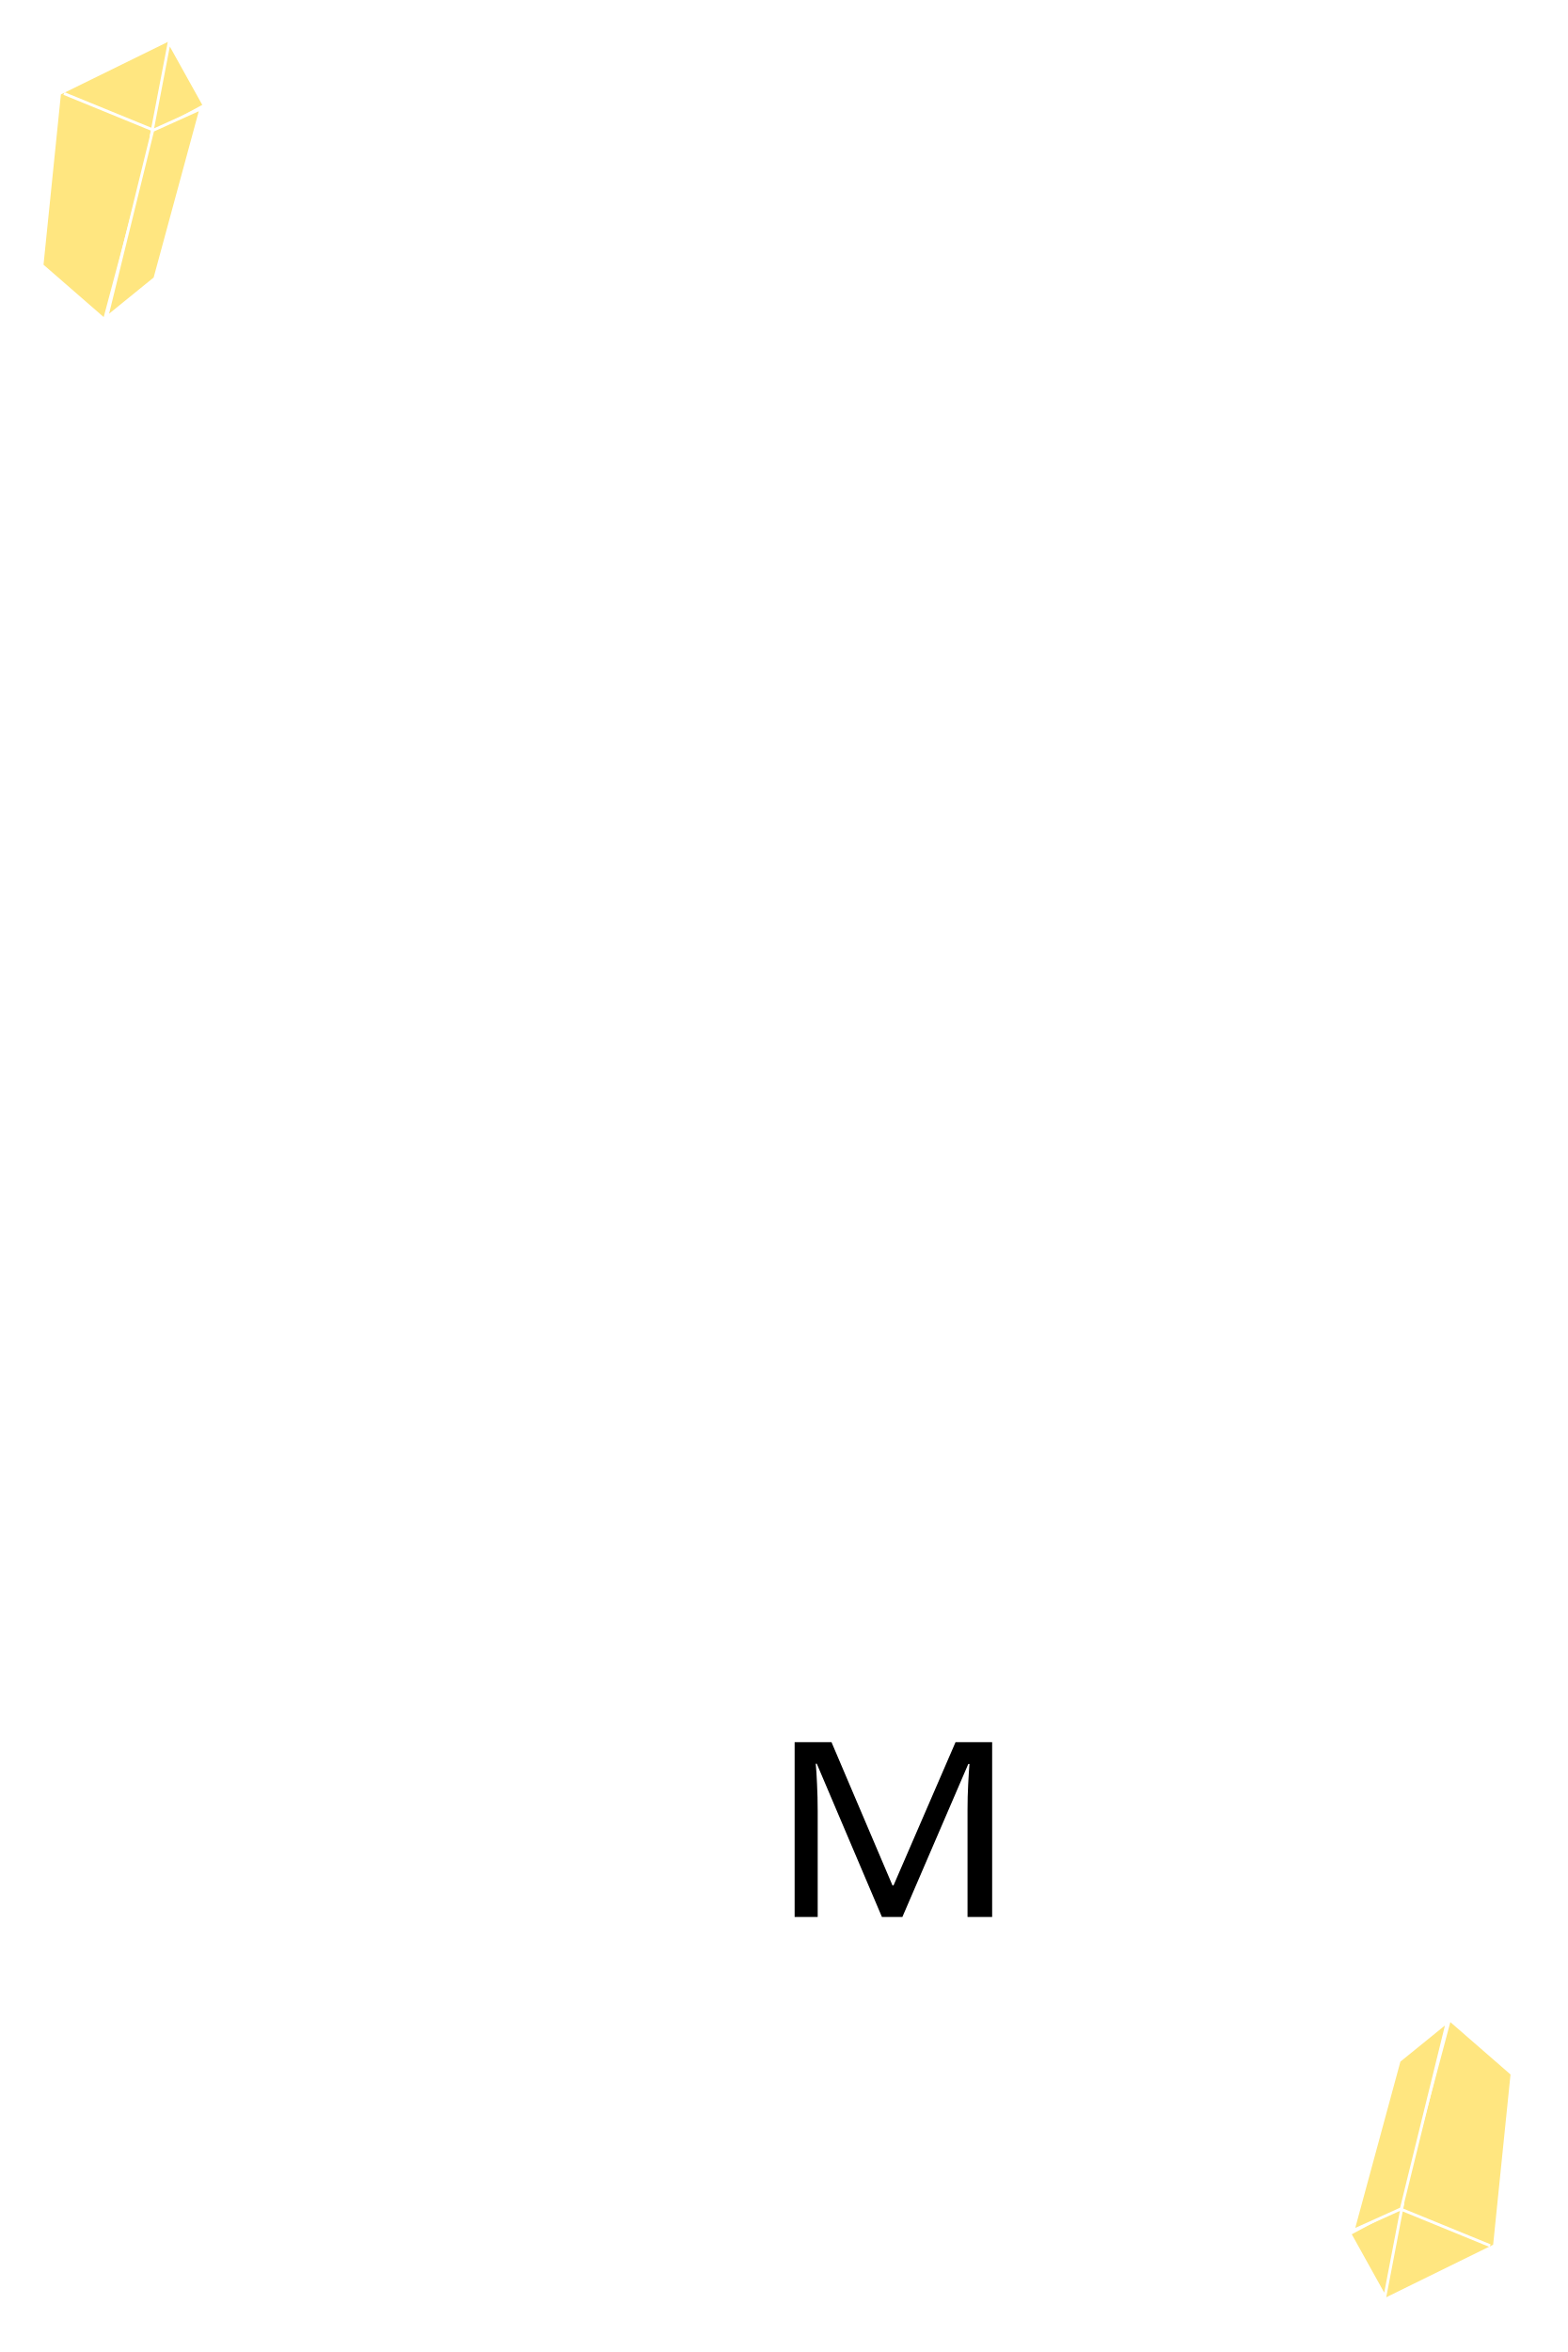
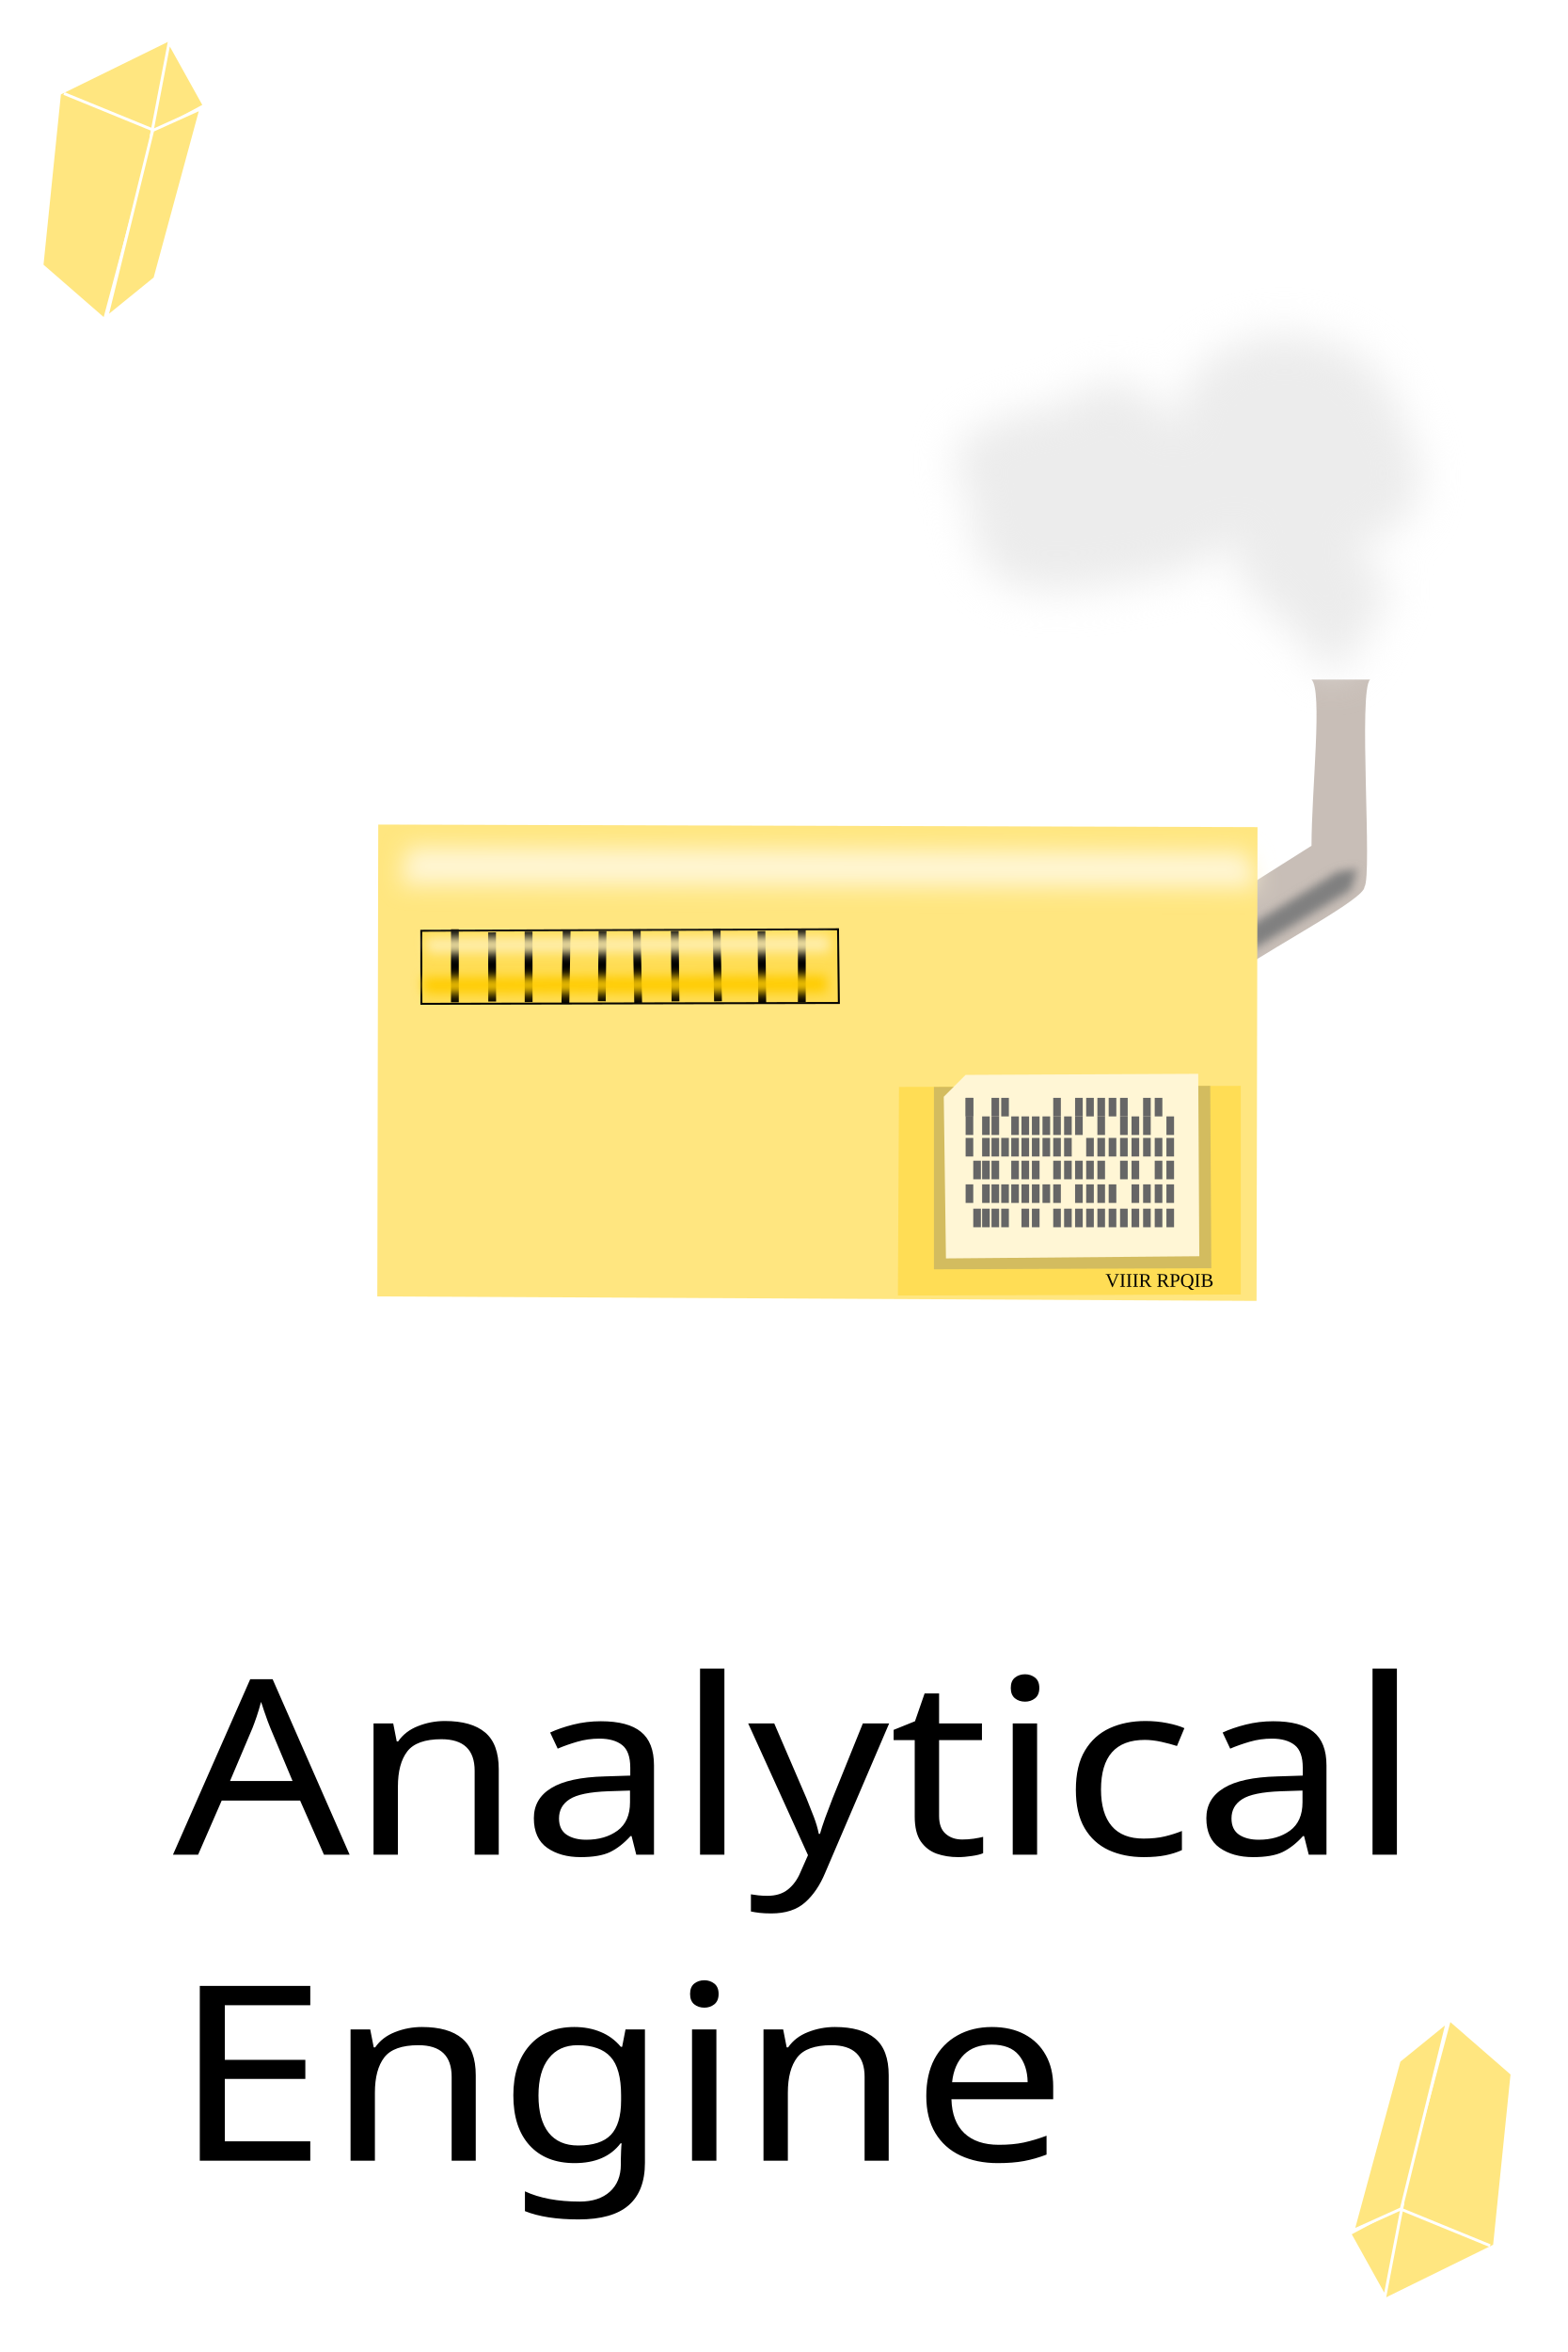
<svg xmlns="http://www.w3.org/2000/svg" xmlns:xlink="http://www.w3.org/1999/xlink" width="200" height="300" id="svg5382" version="1.1">
-   <defs id="defs5384" />
+   <defs id="defs5384">
+     <filter id="filter6272" x="-0.031" width="1.063" y="-0.671" height="2.342">
+       <feGaussianBlur stdDeviation="1.431" id="feGaussianBlur6274" />
+     </filter>
+     <filter id="filter6324" x="-0.031" width="1.063" y="-0.722" height="2.445">
+       <feGaussianBlur stdDeviation="0.673" id="feGaussianBlur6326" />
+     </filter>
+     <filter id="filter6622" x="-0.106" width="1.211" y="-0.139" height="1.277">
+       <feGaussianBlur stdDeviation="0.599" id="feGaussianBlur6624" />
+     </filter>
+     <filter color-interpolation-filters="sRGB" id="filter4757" x="-0.104" width="1.207" y="-0.143" height="1.285">
+       <feGaussianBlur stdDeviation="2.556" id="feGaussianBlur4759" />
+     </filter>
+   </defs>
  <g id="layer1" transform="translate(0,-752.3622)">
    <rect style="fill:#ffffff;stroke:none" id="rect5598" width="203.353" height="303.968" x="-1.698" y="749.667" />
-     <text xml:space="preserve" style="font-size:33.215px;font-style:normal;font-weight:normal;line-height:125%;letter-spacing:0px;word-spacing:0px;fill:#000000;fill-opacity:1;stroke:none;font-family:Sans" x="92.077" y="1060.47" id="text5494" transform="scale(1.063798,0.9400285)">
-       <tspan id="tspan5496" x="92.077" y="1060.47">M</tspan>
+     <text xml:space="preserve" style="font-size:33.215px;font-style:normal;font-weight:normal;line-height:125%;letter-spacing:0px;word-spacing:0px;fill:#000000;fill-opacity:1;stroke:none;font-family:Sans" x="20.743" y="1052.022" id="text5494" transform="scale(1.063798,0.9400285)">
+       <tspan id="tspan5496" x="20.743" y="1052.022">Analytical</tspan>
+       <tspan x="20.743" y="1093.541" id="tspan5289">Engine</tspan>
    </text>
    <g id="g5280" transform="matrix(0.3658131,0,0,0.362844,-18.68903,452.8992)" style="fill:#ffe680;stroke:#ffffff">
      <path transform="translate(0,752.3622)" id="path5272" d="M 65.744,166.219 71.859,105.827 110.465,86.716 105.113,118.823 87.531,185.331 z" style="fill:#ffe680;stroke:#ffffff;stroke-width:1px;stroke-linecap:butt;stroke-linejoin:miter;stroke-opacity:1" />
      <path transform="translate(0,752.3622)" id="path5274" d="m 110.082,87.862 -6.116,32.107 18.347,-9.938 z" style="fill:#ffe680;stroke:#ffffff;stroke-width:1px;stroke-linecap:butt;stroke-linejoin:miter;stroke-opacity:1" />
      <path transform="translate(0,752.3622)" id="path5276" d="m 104.349,118.823 16.818,-7.645 -16.054,59.628 -16.818,13.76 z" style="fill:#ffe680;stroke:#ffffff;stroke-width:1px;stroke-linecap:butt;stroke-linejoin:miter;stroke-opacity:1" />
      <path transform="translate(0,752.3622)" id="path5278" d="m 73.388,105.827 30.578,12.614" style="fill:#ffe680;stroke:#ffffff;stroke-width:1px;stroke-linecap:butt;stroke-linejoin:miter;stroke-opacity:1" />
    </g>
    <use x="0" y="0" xlink:href="#g5280" id="use5571" transform="matrix(-1,0,0,-1,198.2588,1803.089)" width="200" height="300" />
+     <path style="fill:#c8beb7;stroke:none" d="m 158.749,113.289 8.569,-5.412 c 0,-7.066 1.446,-19.837 0,-21.197 l 7.478,0 c -1.54,1.302 0.312,25.022 -0.725,26.456 0.066,1.424 -10.515,7.017 -15.773,10.525 z" id="path6618" transform="translate(0,752.3622)" />
+     <path style="fill:#808080;stroke:none;stroke-width:1px;stroke-linecap:butt;stroke-linejoin:miter;stroke-opacity:1;filter:url(#filter6622)" d="m 159.557,118.001 11.083,-6.804 2.524,-0.384 -0.823,2.689 -12.565,7.682 z" id="path6620" transform="translate(0,752.3622)" />
+     <g id="g6346">
+       <g transform="translate(-12.17678,-8.568844)" id="g6280">
+         <path style="fill:#ffe680;stroke:none" d="m 60.433,866.103 -0.122,60.187 112.173,0.573 0.122,-60.431 z" id="path5496" />
+         <path style="fill:#fff6d5;stroke:none;filter:url(#filter6272)" d="m 64.117,116.663 -0.819,4.711 109.388,0.41 -1.434,-4.507 z" id="path5498" transform="translate(0,752.3622)" />
+       </g>
+       <g transform="matrix(0.3089172,0,0,0.3089172,103.2671,621.2174)" id="g4976">
+         <path style="fill:#ffdd55;stroke:none" d="m 36.981,120.956 -0.451,86.139 141.611,-0.451 -1e-5,-86.139 z" id="path3044" transform="translate(0,752.3622)" />
+         <path style="fill:#d3bc5f;stroke:none" d="m 51.413,120.956 0,75.316 114.552,-0.451 -0.451,-75.316 z" id="path3046" transform="translate(0,752.3622)" />
+         <path style="fill:#fff6d5;stroke:none" d="m 64.492,115.995 -9.02,9.02 0.902,66.747 104.63,-0.902 -0.451,-75.316 z" id="path3048" transform="translate(0,752.3622)" />
+         <rect style="fill:#666666;stroke:none" id="rect3050" width="3.157" height="7.667" x="64.492" y="125.466" transform="translate(0,752.3622)" />
+         <text xml:space="preserve" style="font-size:8px;font-style:normal;font-variant:normal;font-weight:normal;font-stretch:normal;line-height:125%;letter-spacing:0px;word-spacing:0px;fill:#000000;fill-opacity:1;stroke:none;font-family:Courier 10 Pitch;-inkscape-font-specification:Courier 10 Pitch" x="122.219" y="955.85" id="text3052">
+           <tspan id="tspan3054" x="122.219" y="955.85">VIIIR RPQIB</tspan>
+         </text>
+         <use height="300" width="200" x="0" y="0" xlink:href="#rect3050" id="use4736" />
+         <use height="300" width="200" x="0" y="0" xlink:href="#rect3050" transform="translate(0,7.666861)" id="use4738" />
+         <use height="300" width="200" x="0" y="0" xlink:href="#rect3050" transform="translate(0,16.54858)" id="use4740" />
+         <use height="300" width="200" x="0" y="0" xlink:href="#rect3050" transform="translate(0,35.7194)" id="use4744" />
+         <use height="300" width="200" x="0" y="0" xlink:href="#rect3050" transform="translate(3.156943,25.95507)" id="use4754" />
+         <use height="300" width="200" x="0" y="0" xlink:href="#rect3050" transform="translate(3.156943,45.75876)" id="use4758" />
+         <use height="300" width="200" x="0" y="0" xlink:href="#rect3050" transform="translate(6.814123,7.666861)" id="use4762" />
+         <use height="300" width="200" x="0" y="0" xlink:href="#rect3050" transform="translate(6.814123,16.54858)" id="use4764" />
+         <use height="300" width="200" x="0" y="0" xlink:href="#rect3050" transform="translate(6.814123,25.95507)" id="use4766" />
+         <use height="300" width="200" x="0" y="0" xlink:href="#rect3050" transform="translate(6.814123,35.7194)" id="use4768" />
+         <use height="300" width="200" x="0" y="0" xlink:href="#rect3050" transform="translate(6.814123,45.75876)" id="use4770" />
+         <use height="300" width="200" x="0" y="0" xlink:href="#rect3050" transform="translate(10.68738,0)" id="use4772" />
+         <use height="300" width="200" x="0" y="0" xlink:href="#rect3050" transform="translate(10.68738,7.666861)" id="use4774" />
+         <use height="300" width="200" x="0" y="0" xlink:href="#rect3050" transform="translate(10.68738,16.54858)" id="use4776" />
+         <use height="300" width="200" x="0" y="0" xlink:href="#rect3050" transform="translate(10.68738,25.95507)" id="use4778" />
+         <use height="300" width="200" x="0" y="0" xlink:href="#rect3050" transform="translate(10.68738,35.7194)" id="use4780" />
+         <use height="300" width="200" x="0" y="0" xlink:href="#rect3050" transform="translate(10.68738,45.75876)" id="use4782" />
+         <use height="300" width="200" x="0" y="0" xlink:href="#rect3050" transform="translate(14.70799,0)" id="use4784" />
+         <use height="300" width="200" x="0" y="0" xlink:href="#rect3050" transform="translate(14.70799,16.54858)" id="use4788" />
+         <use height="300" width="200" x="0" y="0" xlink:href="#rect3050" transform="translate(14.70799,35.7194)" id="use4792" />
+         <use height="300" width="200" x="0" y="0" xlink:href="#rect3050" transform="translate(14.70799,45.75876)" id="use4794" />
+         <use height="300" width="200" x="0" y="0" xlink:href="#rect3050" transform="translate(18.84184,7.666861)" id="use4798" />
+         <use height="300" width="200" x="0" y="0" xlink:href="#rect3050" transform="translate(18.84184,16.54858)" id="use4800" />
+         <use height="300" width="200" x="0" y="0" xlink:href="#rect3050" transform="translate(18.84184,25.95507)" id="use4802" />
+         <use height="300" width="200" x="0" y="0" xlink:href="#rect3050" transform="translate(18.84184,35.7194)" id="use4804" />
+         <use height="300" width="200" x="0" y="0" xlink:href="#rect3050" transform="translate(23.06825,7.666861)" id="use4810" />
+         <use height="300" width="200" x="0" y="0" xlink:href="#rect3050" transform="translate(23.06825,16.54858)" id="use4812" />
+         <use height="300" width="200" x="0" y="0" xlink:href="#rect3050" transform="translate(23.06825,25.95507)" id="use4814" />
+         <use height="300" width="200" x="0" y="0" xlink:href="#rect3050" transform="translate(23.06825,35.7194)" id="use4816" />
+         <use height="300" width="200" x="0" y="0" xlink:href="#rect3050" transform="translate(23.06825,45.75876)" id="use4818" />
+         <use height="300" width="200" x="0" y="0" xlink:href="#rect3050" transform="translate(27.3732,7.666861)" id="use4822" />
+         <use height="300" width="200" x="0" y="0" xlink:href="#rect3050" transform="translate(27.3732,16.54858)" id="use4824" />
+         <use height="300" width="200" x="0" y="0" xlink:href="#rect3050" transform="translate(27.3732,25.95507)" id="use4826" />
+         <use height="300" width="200" x="0" y="0" xlink:href="#rect3050" transform="translate(27.3732,35.7194)" id="use4828" />
+         <use height="300" width="200" x="0" y="0" xlink:href="#rect3050" transform="translate(27.3732,45.75876)" id="use4830" />
+         <use height="300" width="200" x="0" y="0" xlink:href="#rect3050" transform="translate(31.74655,7.666861)" id="use4834" />
+         <use height="300" width="200" x="0" y="0" xlink:href="#rect3050" transform="translate(31.74655,16.54858)" id="use4836" />
+         <use height="300" width="200" x="0" y="0" xlink:href="#rect3050" transform="translate(31.74655,35.7194)" id="use4840" />
+         <use height="300" width="200" x="0" y="0" xlink:href="#rect3050" transform="translate(36.18061,0)" id="use4844" />
+         <use height="300" width="200" x="0" y="0" xlink:href="#rect3050" transform="translate(36.18061,7.666861)" id="use4846" />
+         <use height="300" width="200" x="0" y="0" xlink:href="#rect3050" transform="translate(36.18061,16.54858)" id="use4848" />
+         <use height="300" width="200" x="0" y="0" xlink:href="#rect3050" transform="translate(36.18061,25.95507)" id="use4850" />
+         <use height="300" width="200" x="0" y="0" xlink:href="#rect3050" transform="translate(36.18061,35.7194)" id="use4852" />
+         <use height="300" width="200" x="0" y="0" xlink:href="#rect3050" transform="translate(36.18061,45.75876)" id="use4854" />
+         <use height="300" width="200" x="0" y="0" xlink:href="#rect3050" transform="translate(40.6693,7.666861)" id="use4858" />
+         <use height="300" width="200" x="0" y="0" xlink:href="#rect3050" transform="translate(40.6693,16.54858)" id="use4860" />
+         <use height="300" width="200" x="0" y="0" xlink:href="#rect3050" transform="translate(40.6693,25.95507)" id="use4862" />
+         <use height="300" width="200" x="0" y="0" xlink:href="#rect3050" transform="translate(40.6693,45.75876)" id="use4866" />
+         <use height="300" width="200" x="0" y="0" xlink:href="#rect3050" transform="translate(45.20772,0)" id="use4868" />
+         <use height="300" width="200" x="0" y="0" xlink:href="#rect3050" transform="translate(45.20772,7.666861)" id="use4870" />
+         <use height="300" width="200" x="0" y="0" xlink:href="#rect3050" transform="translate(45.20772,25.95507)" id="use4874" />
+         <use height="300" width="200" x="0" y="0" xlink:href="#rect3050" transform="translate(45.20772,35.7194)" id="use4876" />
+         <use height="300" width="200" x="0" y="0" xlink:href="#rect3050" transform="translate(45.20772,45.75876)" id="use4878" />
+         <use height="300" width="200" x="0" y="0" xlink:href="#rect3050" transform="translate(49.7918,0)" id="use4880" />
+         <use height="300" width="200" x="0" y="0" xlink:href="#rect3050" transform="translate(49.7918,16.54858)" id="use4884" />
+         <use height="300" width="200" x="0" y="0" xlink:href="#rect3050" transform="translate(49.7918,25.95507)" id="use4886" />
+         <use height="300" width="200" x="0" y="0" xlink:href="#rect3050" transform="translate(49.7918,35.7194)" id="use4888" />
+         <use height="300" width="200" x="0" y="0" xlink:href="#rect3050" transform="translate(49.7918,45.75876)" id="use4890" />
+         <use height="300" width="200" x="0" y="0" xlink:href="#rect3050" transform="translate(54.41815,0)" id="use4892" />
+         <use height="300" width="200" x="0" y="0" xlink:href="#rect3050" transform="translate(54.41815,7.666861)" id="use4894" />
+         <use height="300" width="200" x="0" y="0" xlink:href="#rect3050" transform="translate(54.41815,16.54858)" id="use4896" />
+         <use height="300" width="200" x="0" y="0" xlink:href="#rect3050" transform="translate(54.41815,25.95507)" id="use4898" />
+         <use height="300" width="200" x="0" y="0" xlink:href="#rect3050" transform="translate(54.41815,35.7194)" id="use4900" />
+         <use height="300" width="200" x="0" y="0" xlink:href="#rect3050" transform="translate(54.41815,45.75876)" id="use4902" />
+         <use height="300" width="200" x="0" y="0" xlink:href="#rect3050" transform="translate(59.08385,0)" id="use4904" />
+         <use height="300" width="200" x="0" y="0" xlink:href="#rect3050" transform="translate(59.08385,16.54858)" id="use4908" />
+         <use height="300" width="200" x="0" y="0" xlink:href="#rect3050" transform="translate(59.08385,35.7194)" id="use4912" />
+         <use height="300" width="200" x="0" y="0" xlink:href="#rect3050" transform="translate(59.08385,45.75876)" id="use4914" />
+         <use height="300" width="200" x="0" y="0" xlink:href="#rect3050" transform="translate(63.78638,0)" id="use4916" />
+         <use height="300" width="200" x="0" y="0" xlink:href="#rect3050" transform="translate(63.78638,7.666861)" id="use4918" />
+         <use height="300" width="200" x="0" y="0" xlink:href="#rect3050" transform="translate(63.78638,16.54858)" id="use4920" />
+         <use height="300" width="200" x="0" y="0" xlink:href="#rect3050" transform="translate(63.78638,25.95507)" id="use4922" />
+         <use height="300" width="200" x="0" y="0" xlink:href="#rect3050" transform="translate(63.78638,45.75876)" id="use4926" />
+         <use height="300" width="200" x="0" y="0" xlink:href="#rect3050" transform="translate(68.52355,7.666861)" id="use4930" />
+         <use height="300" width="200" x="0" y="0" xlink:href="#rect3050" transform="translate(68.52355,16.54858)" id="use4932" />
+         <use height="300" width="200" x="0" y="0" xlink:href="#rect3050" transform="translate(68.52355,25.95507)" id="use4934" />
+         <use height="300" width="200" x="0" y="0" xlink:href="#rect3050" transform="translate(68.52355,35.7194)" id="use4936" />
+         <use height="300" width="200" x="0" y="0" xlink:href="#rect3050" transform="translate(68.52355,45.75876)" id="use4938" />
+         <use height="300" width="200" x="0" y="0" xlink:href="#rect3050" transform="translate(73.29342,0)" id="use4940" />
+         <use height="300" width="200" x="0" y="0" xlink:href="#rect3050" transform="translate(73.29342,7.666861)" id="use4942" />
+         <use height="300" width="200" x="0" y="0" xlink:href="#rect3050" transform="translate(73.29342,16.54858)" id="use4944" />
+         <use height="300" width="200" x="0" y="0" xlink:href="#rect3050" transform="translate(73.29342,35.7194)" id="use4948" />
+         <use height="300" width="200" x="0" y="0" xlink:href="#rect3050" transform="translate(73.29342,45.75876)" id="use4950" />
+         <use height="300" width="200" x="0" y="0" xlink:href="#rect3050" transform="translate(78.09427,0)" id="use4952" />
+         <use height="300" width="200" x="0" y="0" xlink:href="#rect3050" transform="translate(78.09427,16.54858)" id="use4956" />
+         <use height="300" width="200" x="0" y="0" xlink:href="#rect3050" transform="translate(78.09427,25.95507)" id="use4958" />
+         <use height="300" width="200" x="0" y="0" xlink:href="#rect3050" transform="translate(78.09427,35.7194)" id="use4960" />
+         <use height="300" width="200" x="0" y="0" xlink:href="#rect3050" transform="translate(78.09427,45.75876)" id="use4962" />
+         <use height="300" width="200" x="0" y="0" xlink:href="#rect3050" transform="translate(82.92456,7.666861)" id="use4966" />
+         <use height="300" width="200" x="0" y="0" xlink:href="#rect3050" transform="translate(82.92456,16.54858)" id="use4968" />
+         <use height="300" width="200" x="0" y="0" xlink:href="#rect3050" transform="translate(82.92456,25.95507)" id="use4970" />
+         <use height="300" width="200" x="0" y="0" xlink:href="#rect3050" transform="translate(82.92456,35.7194)" id="use4972" />
+         <use height="300" width="200" x="0" y="0" xlink:href="#rect3050" transform="translate(82.92456,45.75876)" id="use4974" />
+       </g>
+       <g id="g6330">
+         <path style="fill:#ffdd55;stroke:#000000;stroke-width:0.25;stroke-linecap:butt;stroke-linejoin:miter;stroke-opacity:1" d="m 53.746,118.722 0.016,9.316 53.259,-0.109 -0.109,-9.401 z" id="path6284" transform="translate(0,752.3622)" />
+         <g id="g6306">
+           <path transform="translate(0,752.3622)" id="path6286" d="m 58.032,118.528 0,9.316" style="fill:none;stroke:#000000;stroke-width:1px;stroke-linecap:butt;stroke-linejoin:miter;stroke-opacity:1" />
+           <path transform="translate(0,752.3622)" id="path6288" d="m 62.775,118.924 0.016,8.819" style="fill:none;stroke:#000000;stroke-width:1px;stroke-linecap:butt;stroke-linejoin:miter;stroke-opacity:1" />
+           <path transform="translate(0,752.3622)" id="path6290" d="m 67.434,118.831 0.008,8.989" style="fill:none;stroke:#000000;stroke-width:1px;stroke-linecap:butt;stroke-linejoin:miter;stroke-opacity:1" />
+           <path transform="translate(0,752.3622)" id="path6292" d="m 72.294,118.653 -0.162,9.269" style="fill:none;stroke:#000000;stroke-width:1px;stroke-linecap:butt;stroke-linejoin:miter;stroke-opacity:1" />
+           <path transform="translate(0,752.3622)" id="path6294" d="m 76.874,118.754 -0.101,8.95" style="fill:none;stroke:#000000;stroke-width:1px;stroke-linecap:butt;stroke-linejoin:miter;stroke-opacity:1" />
+           <path transform="translate(0,752.3622)" id="path6296" d="m 81.23,118.552 0.186,9.362" style="fill:none;stroke:#000000;stroke-width:1px;stroke-linecap:butt;stroke-linejoin:miter;stroke-opacity:1" />
+           <path transform="translate(0,752.3622)" id="path6298" d="m 86.082,118.746 0.093,8.974" style="fill:none;stroke:#000000;stroke-width:1px;stroke-linecap:butt;stroke-linejoin:miter;stroke-opacity:1" />
+           <path transform="translate(0,752.3622)" id="path6300" d="m 91.423,118.475 0.178,9.245" style="fill:none;stroke:#000000;stroke-width:1px;stroke-linecap:butt;stroke-linejoin:miter;stroke-opacity:1" />
+           <path transform="translate(0,752.3622)" id="path6302" d="m 97.145,118.754 0.101,9.168" style="fill:none;stroke:#000000;stroke-width:1px;stroke-linecap:butt;stroke-linejoin:miter;stroke-opacity:1" />
+           <path transform="translate(0,752.3622)" id="path6304" d="m 102.292,118.568 0,9.253" style="fill:none;stroke:#000000;stroke-width:1px;stroke-linecap:butt;stroke-linejoin:miter;stroke-opacity:1" />
+         </g>
+         <path style="fill:#ffeeaa;stroke:none;stroke-width:1px;stroke-linecap:butt;stroke-linejoin:miter;stroke-opacity:1;filter:url(#filter6324)" d="m 54.27,119.598 0.279,1.955 51.291,-0.093 0,-2.141 z" id="path6318" transform="translate(0,752.3622)" />
+         <path id="path6328" d="m 53.897,877.08 0.279,1.955 51.291,-0.093 0,-2.141 z" style="fill:#ffcc00;stroke:none;filter:url(#filter6324)" />
+       </g>
+     </g>
+     <path style="fill:#ececec;stroke:none;filter:url(#filter4757)" d="m 136.215,803.639 c -8.995,1.976 -18.586,3.678 -12.268,12.722 -0.575,12.529 8.462,12.244 18.629,10.45 8.235,-0.951 15.214,-3.474 18.629,-10.45 -1.833,3.295 -5.645,5.799 -1.817,11.359 l 7.27,6.815 c 3.635,8.61 7.27,-0.862 10.905,-7.27 l -4.998,-4.998 c 9.201,-2.878 10.477,-8.637 6.361,-16.357 -3.363,-9.609 -9.862,-10.859 -16.811,-10.905 -9.646,1.949 -11.789,6.711 -11.813,12.268 -3.726,-5.574 -7.956,-8.878 -14.085,-3.635 z" id="path4755" />
  </g>
</svg>
